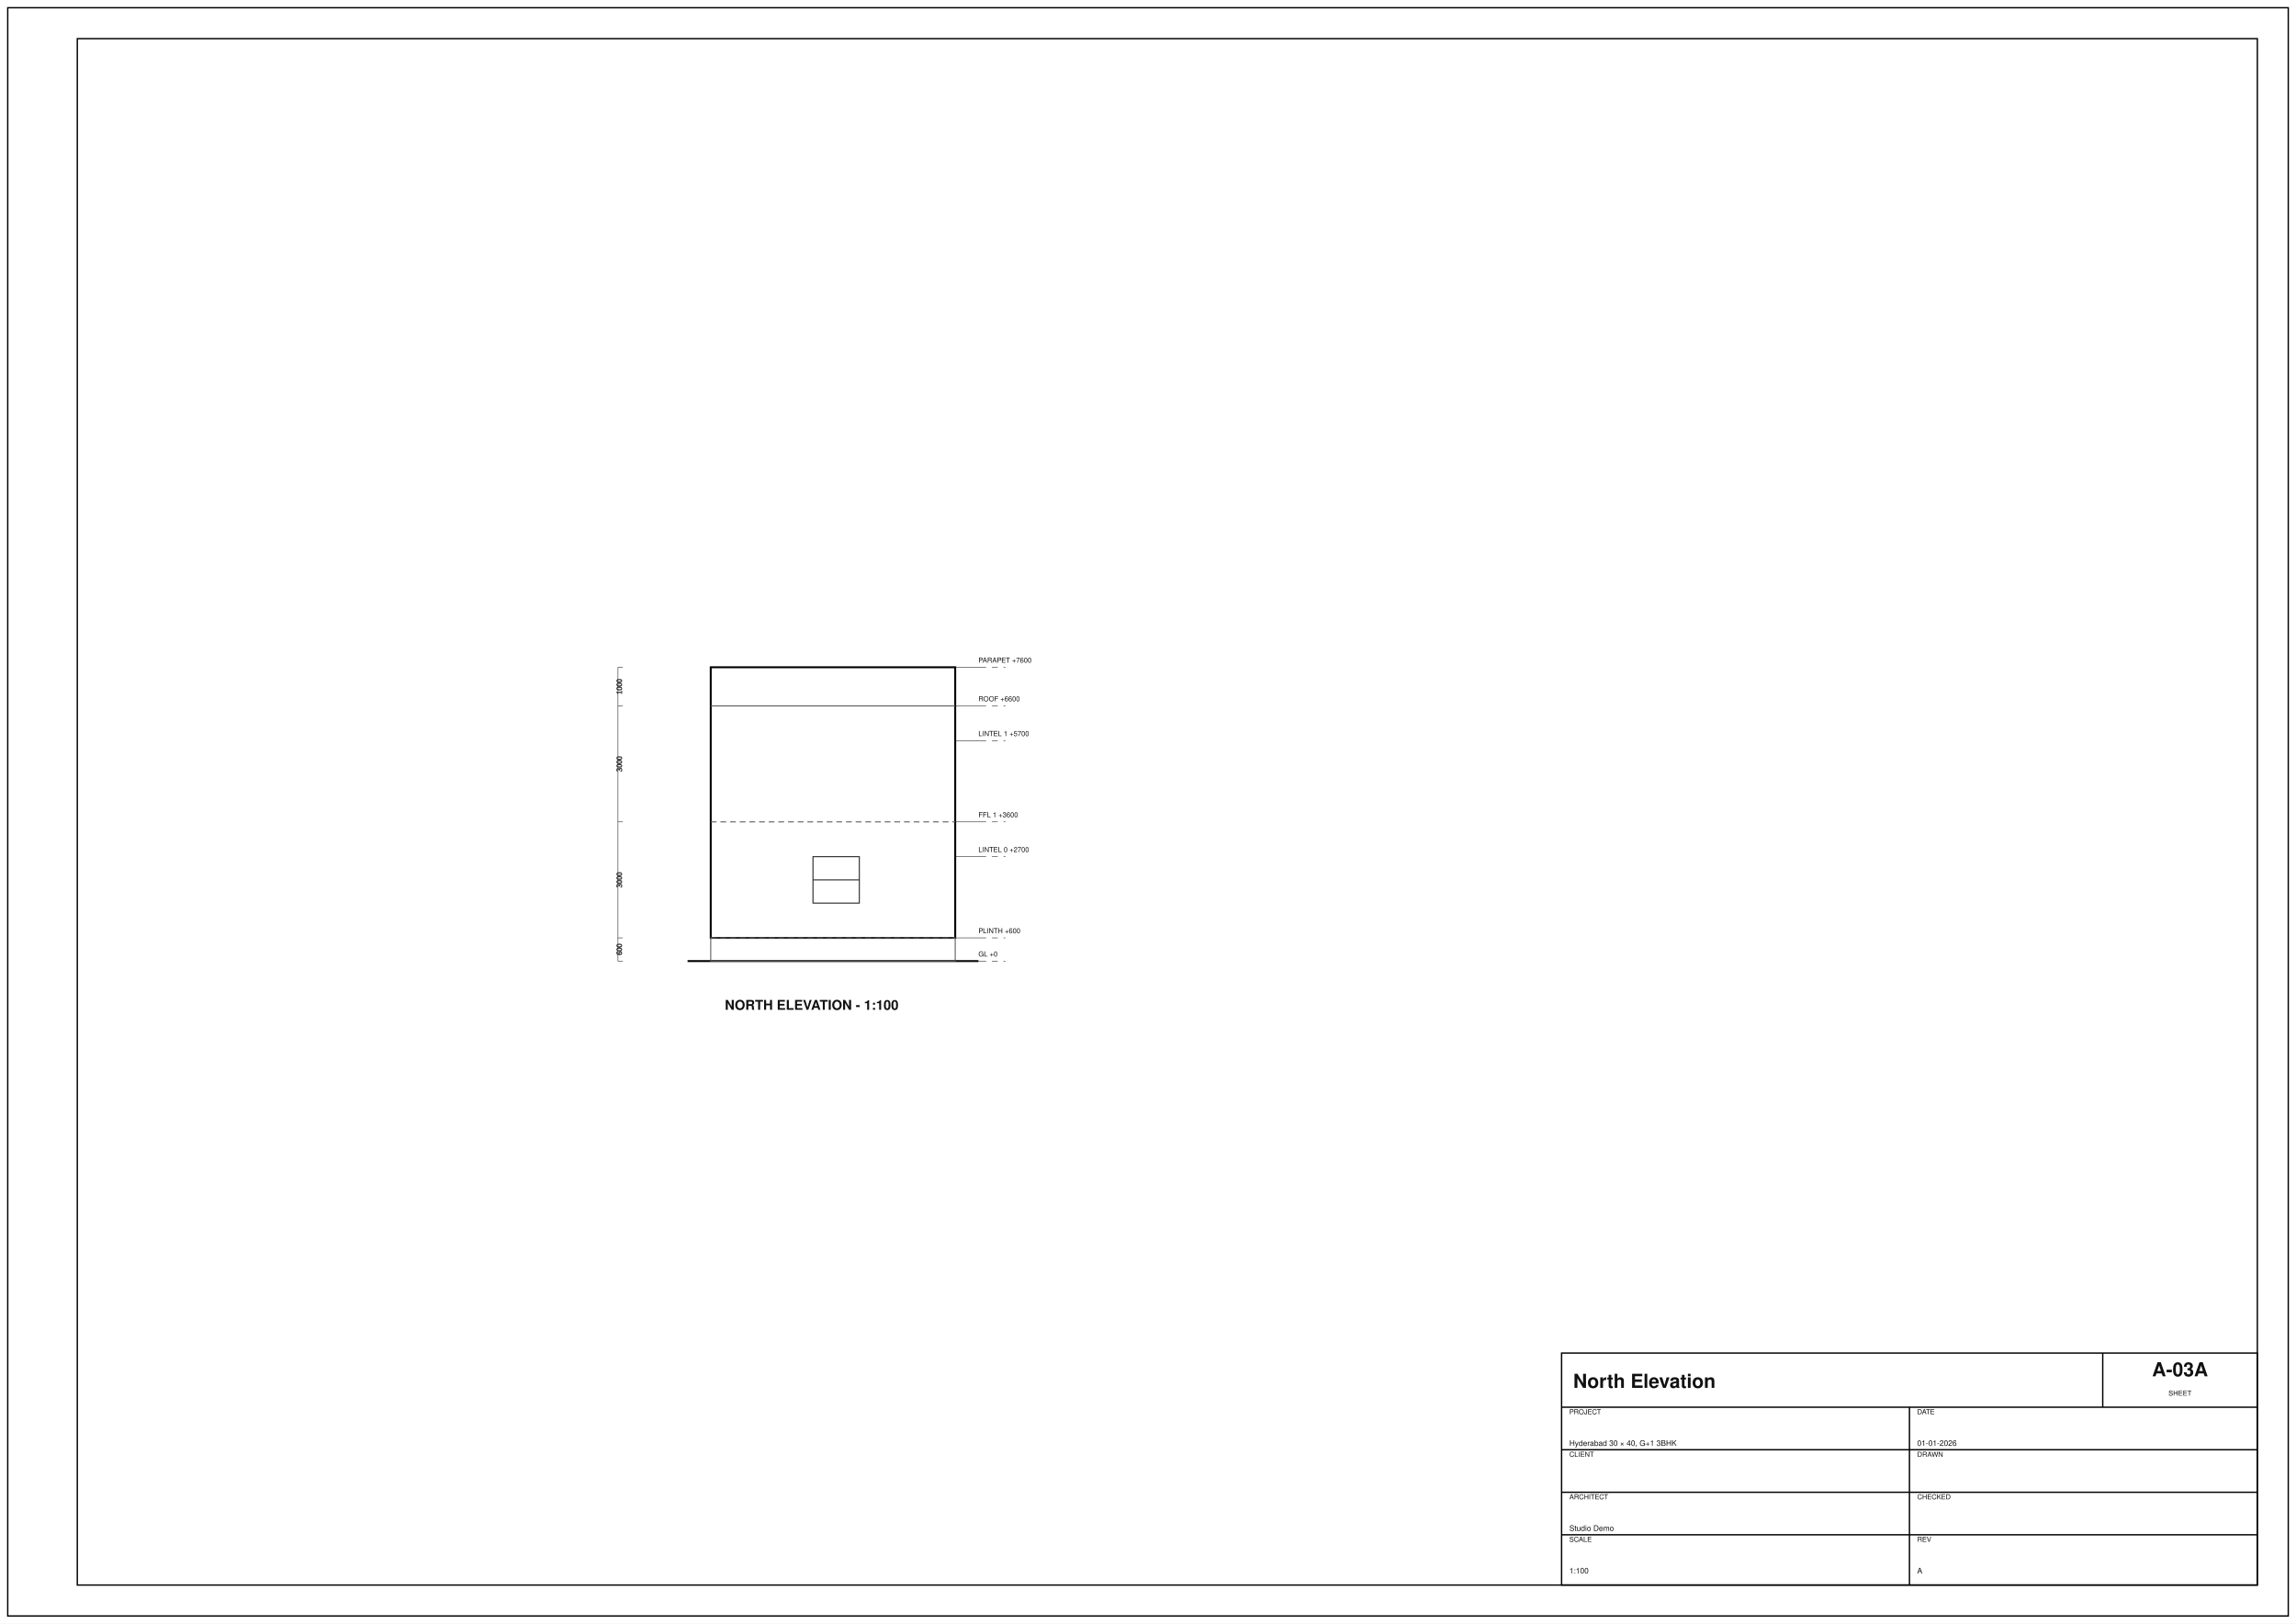
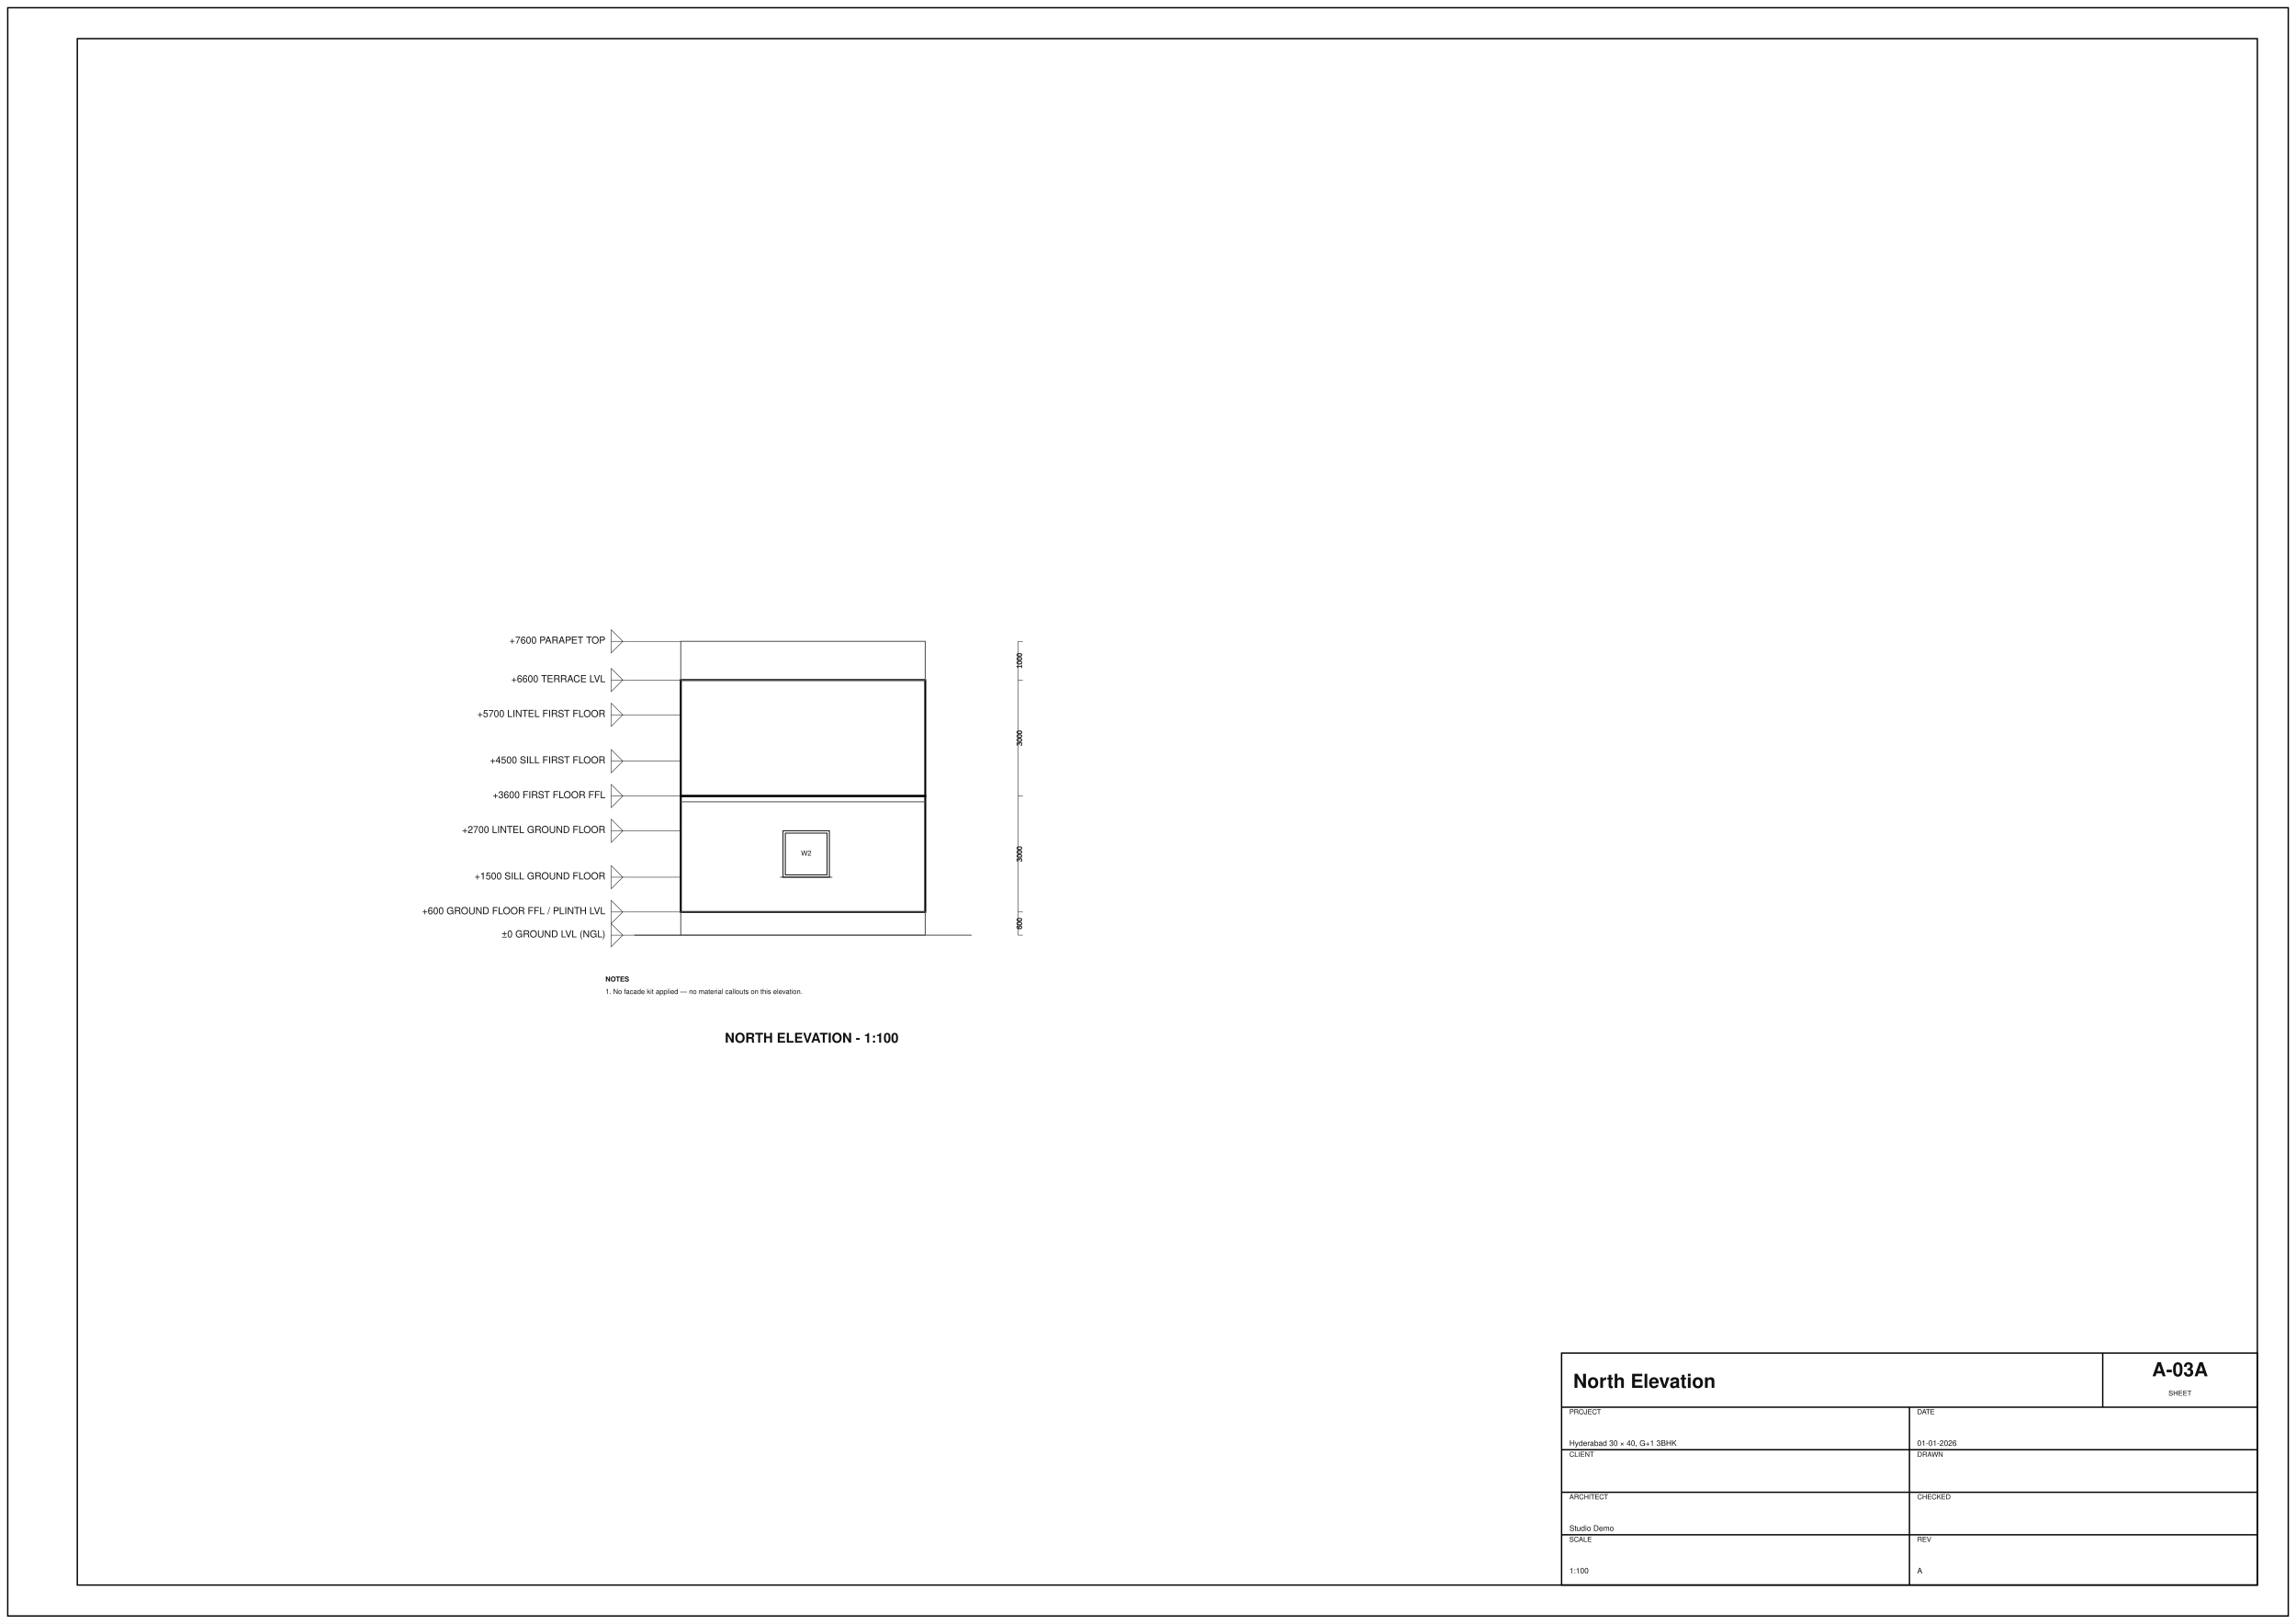
<svg xmlns="http://www.w3.org/2000/svg" width="594mm" height="420mm" viewBox="0 0 594 420" version="1.1">
  <rect x="0" y="0" width="594" height="420" fill="#ffffff" stroke="none" />
  <g id="g-frame">
    <g class="layer" data-layer="A-TEXT" stroke="#111111" stroke-width="0.180" fill="none" stroke-linecap="butt" stroke-linejoin="miter">
      <g font-family="Helvetica, Arial, sans-serif" fill="#111111" stroke="none">
        <text x="407.000" y="359.000" font-size="5.000" text-anchor="start" dominant-baseline="alphabetic" font-weight="600">North Elevation</text>
        <text x="564.000" y="356.000" font-size="5.000" text-anchor="middle" dominant-baseline="alphabetic" font-weight="600">A-03A</text>
        <text x="564.000" y="361.000" font-size="1.800" text-anchor="middle" dominant-baseline="alphabetic">SHEET</text>
        <text x="406.000" y="365.000" font-size="1.800" text-anchor="start" dominant-baseline="hanging">PROJECT</text>
        <text x="406.000" y="374.000" font-size="2.000" text-anchor="start" dominant-baseline="alphabetic">Hyderabad 30 × 40, G+1 3BHK</text>
        <text x="406.000" y="376.000" font-size="1.800" text-anchor="start" dominant-baseline="hanging">CLIENT</text>
        <text x="406.000" y="385.000" font-size="2.000" text-anchor="start" dominant-baseline="alphabetic" />
        <text x="406.000" y="387.000" font-size="1.800" text-anchor="start" dominant-baseline="hanging">ARCHITECT</text>
        <text x="406.000" y="396.000" font-size="2.000" text-anchor="start" dominant-baseline="alphabetic">Studio Demo</text>
        <text x="406.000" y="398.000" font-size="1.800" text-anchor="start" dominant-baseline="hanging">SCALE</text>
        <text x="406.000" y="407.000" font-size="2.000" text-anchor="start" dominant-baseline="alphabetic">1:100</text>
        <text x="496.000" y="365.000" font-size="1.800" text-anchor="start" dominant-baseline="hanging">DATE</text>
        <text x="496.000" y="374.000" font-size="2.000" text-anchor="start" dominant-baseline="alphabetic">01-01-2026</text>
        <text x="496.000" y="376.000" font-size="1.800" text-anchor="start" dominant-baseline="hanging">DRAWN</text>
        <text x="496.000" y="385.000" font-size="2.000" text-anchor="start" dominant-baseline="alphabetic" />
        <text x="496.000" y="387.000" font-size="1.800" text-anchor="start" dominant-baseline="hanging">CHECKED</text>
        <text x="496.000" y="396.000" font-size="2.000" text-anchor="start" dominant-baseline="alphabetic" />
        <text x="496.000" y="398.000" font-size="1.800" text-anchor="start" dominant-baseline="hanging">REV</text>
        <text x="496.000" y="407.000" font-size="2.000" text-anchor="start" dominant-baseline="alphabetic">A</text>
      </g>
    </g>
    <g class="layer" data-layer="A-TITL" stroke="#000000" stroke-width="0.350" fill="none" stroke-linecap="butt" stroke-linejoin="miter">
      <polygon points="2.000,2.000 592.000,2.000 592.000,418.000 2.000,418.000" fill="none" />
      <polygon points="20.000,10.000 584.000,10.000 584.000,410.000 20.000,410.000" fill="none" />
      <polygon points="404.000,350.000 584.000,350.000 584.000,410.000 404.000,410.000" fill="none" />
      <line x1="404.000" y1="364.000" x2="584.000" y2="364.000" />
      <line x1="544.000" y1="350.000" x2="544.000" y2="364.000" />
      <line x1="494.000" y1="364.000" x2="494.000" y2="410.000" />
      <line x1="404.000" y1="375.000" x2="494.000" y2="375.000" />
      <line x1="404.000" y1="386.000" x2="494.000" y2="386.000" />
      <line x1="404.000" y1="397.000" x2="494.000" y2="397.000" />
      <line x1="494.000" y1="375.000" x2="584.000" y2="375.000" />
      <line x1="494.000" y1="386.000" x2="584.000" y2="386.000" />
      <line x1="494.000" y1="397.000" x2="584.000" y2="397.000" />
    </g>
  </g>
  <g id="g-elev-N">
    <g class="layer" data-layer="A-WALL" stroke="#000000" stroke-width="0.500" fill="none" stroke-linecap="butt" stroke-linejoin="miter">
-       <line x1="177.875" y1="248.600" x2="253.125" y2="248.600" />
-       <polygon points="183.875,242.600 247.125,242.600 247.125,172.600 183.875,172.600" fill="none" />
+       <polygon points="176.125,235.900 239.375,235.900 239.375,205.900 176.125,205.900" fill="none" />
+       <polygon points="176.125,205.900 239.375,205.900 239.375,175.900 176.125,175.900" fill="none" />
    </g>
    <g class="layer" data-layer="A-WALL-PART" stroke="#555555" stroke-width="0.250" fill="none" stroke-linecap="butt" stroke-linejoin="miter">
-       <polygon points="183.875,248.600 247.125,248.600 247.125,242.600 183.875,242.600" fill="none" />
-       <line x1="183.875" y1="242.600" x2="247.125" y2="242.600" stroke-dasharray="1.500 1.000" />
-       <line x1="183.875" y1="212.600" x2="247.125" y2="212.600" stroke-dasharray="1.500 1.000" />
-       <line x1="183.875" y1="182.600" x2="247.125" y2="182.600" />
+       <line x1="176.125" y1="207.400" x2="239.375" y2="207.400" />
+       <polygon points="176.125,241.900 239.375,241.900 239.375,235.900 176.125,235.900" fill="none" />
+       <line x1="164.125" y1="241.900" x2="251.375" y2="241.900" />
+       <line x1="201.825" y1="226.900" x2="215.325" y2="226.900" />
+       <polygon points="176.125,175.900 239.375,175.900 239.375,165.900 176.125,165.900" fill="none" />
    </g>
    <g class="layer" data-layer="A-WIND" stroke="#1a1a1a" stroke-width="0.250" fill="none" stroke-linecap="butt" stroke-linejoin="miter">
-       <polygon points="210.325,233.600 222.325,233.600 222.325,221.600 210.325,221.600" fill="none" />
-       <line x1="210.325" y1="227.600" x2="222.325" y2="227.600" />
+       <polygon points="202.575,226.900 214.575,226.900 214.575,214.900 202.575,214.900" fill="none" />
+       <polygon points="203.175,226.300 213.975,226.300 213.975,215.500 203.175,215.500" fill="none" />
    </g>
    <g class="layer" data-layer="A-DIM" stroke="#1a1a1a" stroke-width="0.130" fill="none" stroke-linecap="butt" stroke-linejoin="miter">
-       <line x1="247.125" y1="248.600" x2="260.125" y2="248.600" stroke-dasharray="8.000 1.500 1.500 1.500" />
-       <line x1="247.125" y1="242.600" x2="260.125" y2="242.600" stroke-dasharray="8.000 1.500 1.500 1.500" />
-       <line x1="247.125" y1="221.600" x2="260.125" y2="221.600" stroke-dasharray="8.000 1.500 1.500 1.500" />
-       <line x1="247.125" y1="212.600" x2="260.125" y2="212.600" stroke-dasharray="8.000 1.500 1.500 1.500" />
-       <line x1="247.125" y1="191.600" x2="260.125" y2="191.600" stroke-dasharray="8.000 1.500 1.500 1.500" />
-       <line x1="247.125" y1="182.600" x2="260.125" y2="182.600" stroke-dasharray="8.000 1.500 1.500 1.500" />
-       <line x1="247.125" y1="172.600" x2="260.125" y2="172.600" stroke-dasharray="8.000 1.500 1.500 1.500" />
-       <line x1="159.875" y1="248.600" x2="159.875" y2="172.600" />
-       <line x1="159.875" y1="248.600" x2="161.125" y2="248.600" />
-       <line x1="159.875" y1="242.600" x2="161.125" y2="242.600" />
-       <line x1="159.875" y1="212.600" x2="161.125" y2="212.600" />
-       <line x1="159.875" y1="182.600" x2="161.125" y2="182.600" />
-       <line x1="159.875" y1="172.600" x2="161.125" y2="172.600" />
-       <text x="160.875" y="245.600" font-size="2.000" text-anchor="middle" dominant-baseline="alphabetic" transform="rotate(-90 160.875 245.600)">600</text>
-       <text x="160.875" y="227.600" font-size="2.000" text-anchor="middle" dominant-baseline="alphabetic" transform="rotate(-90 160.875 227.600)">3000</text>
-       <text x="160.875" y="197.600" font-size="2.000" text-anchor="middle" dominant-baseline="alphabetic" transform="rotate(-90 160.875 197.600)">3000</text>
-       <text x="160.875" y="177.600" font-size="2.000" text-anchor="middle" dominant-baseline="alphabetic" transform="rotate(-90 160.875 177.600)">1000</text>
+       <line x1="158.125" y1="241.900" x2="176.125" y2="241.900" />
+       <polygon points="161.125,241.900 158.125,238.900 158.125,244.900" fill="none" />
+       <line x1="158.125" y1="235.900" x2="176.125" y2="235.900" />
+       <polygon points="161.125,235.900 158.125,232.900 158.125,238.900" fill="none" />
+       <line x1="158.125" y1="226.900" x2="176.125" y2="226.900" />
+       <polygon points="161.125,226.900 158.125,223.900 158.125,229.900" fill="none" />
+       <line x1="158.125" y1="214.900" x2="176.125" y2="214.900" />
+       <polygon points="161.125,214.900 158.125,211.900 158.125,217.900" fill="none" />
+       <line x1="158.125" y1="205.900" x2="176.125" y2="205.900" />
+       <polygon points="161.125,205.900 158.125,202.900 158.125,208.900" fill="none" />
+       <line x1="158.125" y1="196.900" x2="176.125" y2="196.900" />
+       <polygon points="161.125,196.900 158.125,193.900 158.125,199.900" fill="none" />
+       <line x1="158.125" y1="184.900" x2="176.125" y2="184.900" />
+       <polygon points="161.125,184.900 158.125,181.900 158.125,187.900" fill="none" />
+       <line x1="158.125" y1="175.900" x2="176.125" y2="175.900" />
+       <polygon points="161.125,175.900 158.125,172.900 158.125,178.900" fill="none" />
+       <line x1="158.125" y1="165.900" x2="176.125" y2="165.900" />
+       <polygon points="161.125,165.900 158.125,162.900 158.125,168.900" fill="none" />
+       <line x1="263.375" y1="241.900" x2="263.375" y2="165.900" />
+       <line x1="263.375" y1="241.900" x2="264.625" y2="241.900" />
+       <line x1="263.375" y1="235.900" x2="264.625" y2="235.900" />
+       <line x1="263.375" y1="205.900" x2="264.625" y2="205.900" />
+       <line x1="263.375" y1="175.900" x2="264.625" y2="175.900" />
+       <line x1="263.375" y1="165.900" x2="264.625" y2="165.900" />
+       <text x="264.375" y="238.900" font-size="2.000" text-anchor="middle" dominant-baseline="alphabetic" transform="rotate(-90 264.375 238.900)">600</text>
+       <text x="264.375" y="220.900" font-size="2.000" text-anchor="middle" dominant-baseline="alphabetic" transform="rotate(-90 264.375 220.900)">3000</text>
+       <text x="264.375" y="190.900" font-size="2.000" text-anchor="middle" dominant-baseline="alphabetic" transform="rotate(-90 264.375 190.900)">3000</text>
+       <text x="264.375" y="170.900" font-size="2.000" text-anchor="middle" dominant-baseline="alphabetic" transform="rotate(-90 264.375 170.900)">1000</text>
    </g>
    <g class="layer" data-layer="A-TEXT" stroke="#111111" stroke-width="0.180" fill="none" stroke-linecap="butt" stroke-linejoin="miter">
      <g font-family="Helvetica, Arial, sans-serif" fill="#111111" stroke="none">
-         <text x="253.125" y="247.400" font-size="1.800" text-anchor="start" dominant-baseline="alphabetic">GL +0</text>
-         <text x="253.125" y="241.400" font-size="1.800" text-anchor="start" dominant-baseline="alphabetic">PLINTH +600</text>
-         <text x="253.125" y="220.400" font-size="1.800" text-anchor="start" dominant-baseline="alphabetic">LINTEL 0 +2700</text>
-         <text x="253.125" y="211.400" font-size="1.800" text-anchor="start" dominant-baseline="alphabetic">FFL 1 +3600</text>
-         <text x="253.125" y="190.400" font-size="1.800" text-anchor="start" dominant-baseline="alphabetic">LINTEL 1 +5700</text>
-         <text x="253.125" y="181.400" font-size="1.800" text-anchor="start" dominant-baseline="alphabetic">ROOF +6600</text>
-         <text x="253.125" y="171.400" font-size="1.800" text-anchor="start" dominant-baseline="alphabetic">PARAPET +7600</text>
+         <text x="156.625" y="241.900" font-size="2.500" text-anchor="end" dominant-baseline="central">±0 GROUND LVL (NGL)</text>
+         <text x="156.625" y="235.900" font-size="2.500" text-anchor="end" dominant-baseline="central">+600 GROUND FLOOR FFL / PLINTH LVL</text>
+         <text x="156.625" y="226.900" font-size="2.500" text-anchor="end" dominant-baseline="central">+1500 SILL GROUND FLOOR</text>
+         <text x="156.625" y="214.900" font-size="2.500" text-anchor="end" dominant-baseline="central">+2700 LINTEL GROUND FLOOR</text>
+         <text x="156.625" y="205.900" font-size="2.500" text-anchor="end" dominant-baseline="central">+3600 FIRST FLOOR FFL</text>
+         <text x="156.625" y="196.900" font-size="2.500" text-anchor="end" dominant-baseline="central">+4500 SILL FIRST FLOOR</text>
+         <text x="156.625" y="184.900" font-size="2.500" text-anchor="end" dominant-baseline="central">+5700 LINTEL FIRST FLOOR</text>
+         <text x="156.625" y="175.900" font-size="2.500" text-anchor="end" dominant-baseline="central">+6600 TERRACE LVL</text>
+         <text x="156.625" y="165.900" font-size="2.500" text-anchor="end" dominant-baseline="central">+7600 PARAPET TOP</text>
+         <text x="208.575" y="220.900" font-size="1.800" text-anchor="middle" dominant-baseline="central">W2</text>
+         <text x="156.625" y="253.900" font-size="1.800" text-anchor="start" dominant-baseline="alphabetic" font-weight="600">NOTES</text>
+         <text x="156.625" y="257.100" font-size="1.800" text-anchor="start" dominant-baseline="alphabetic">1. No facade kit applied — no material callouts on this elevation.</text>
      </g>
    </g>
  </g>
  <g id="g-elev-N-label">
    <g class="layer" data-layer="A-TEXT" stroke="#111111" stroke-width="0.180" fill="none" stroke-linecap="butt" stroke-linejoin="miter">
      <g font-family="Helvetica, Arial, sans-serif" fill="#111111" stroke="none">
-         <text x="209.995" y="259.600" font-size="3.500" text-anchor="middle" dominant-baseline="hanging" font-weight="600">NORTH ELEVATION - 1:100</text>
+         <text x="209.995" y="268.100" font-size="3.500" text-anchor="middle" dominant-baseline="hanging" font-weight="600">NORTH ELEVATION - 1:100</text>
      </g>
    </g>
  </g>
</svg>
